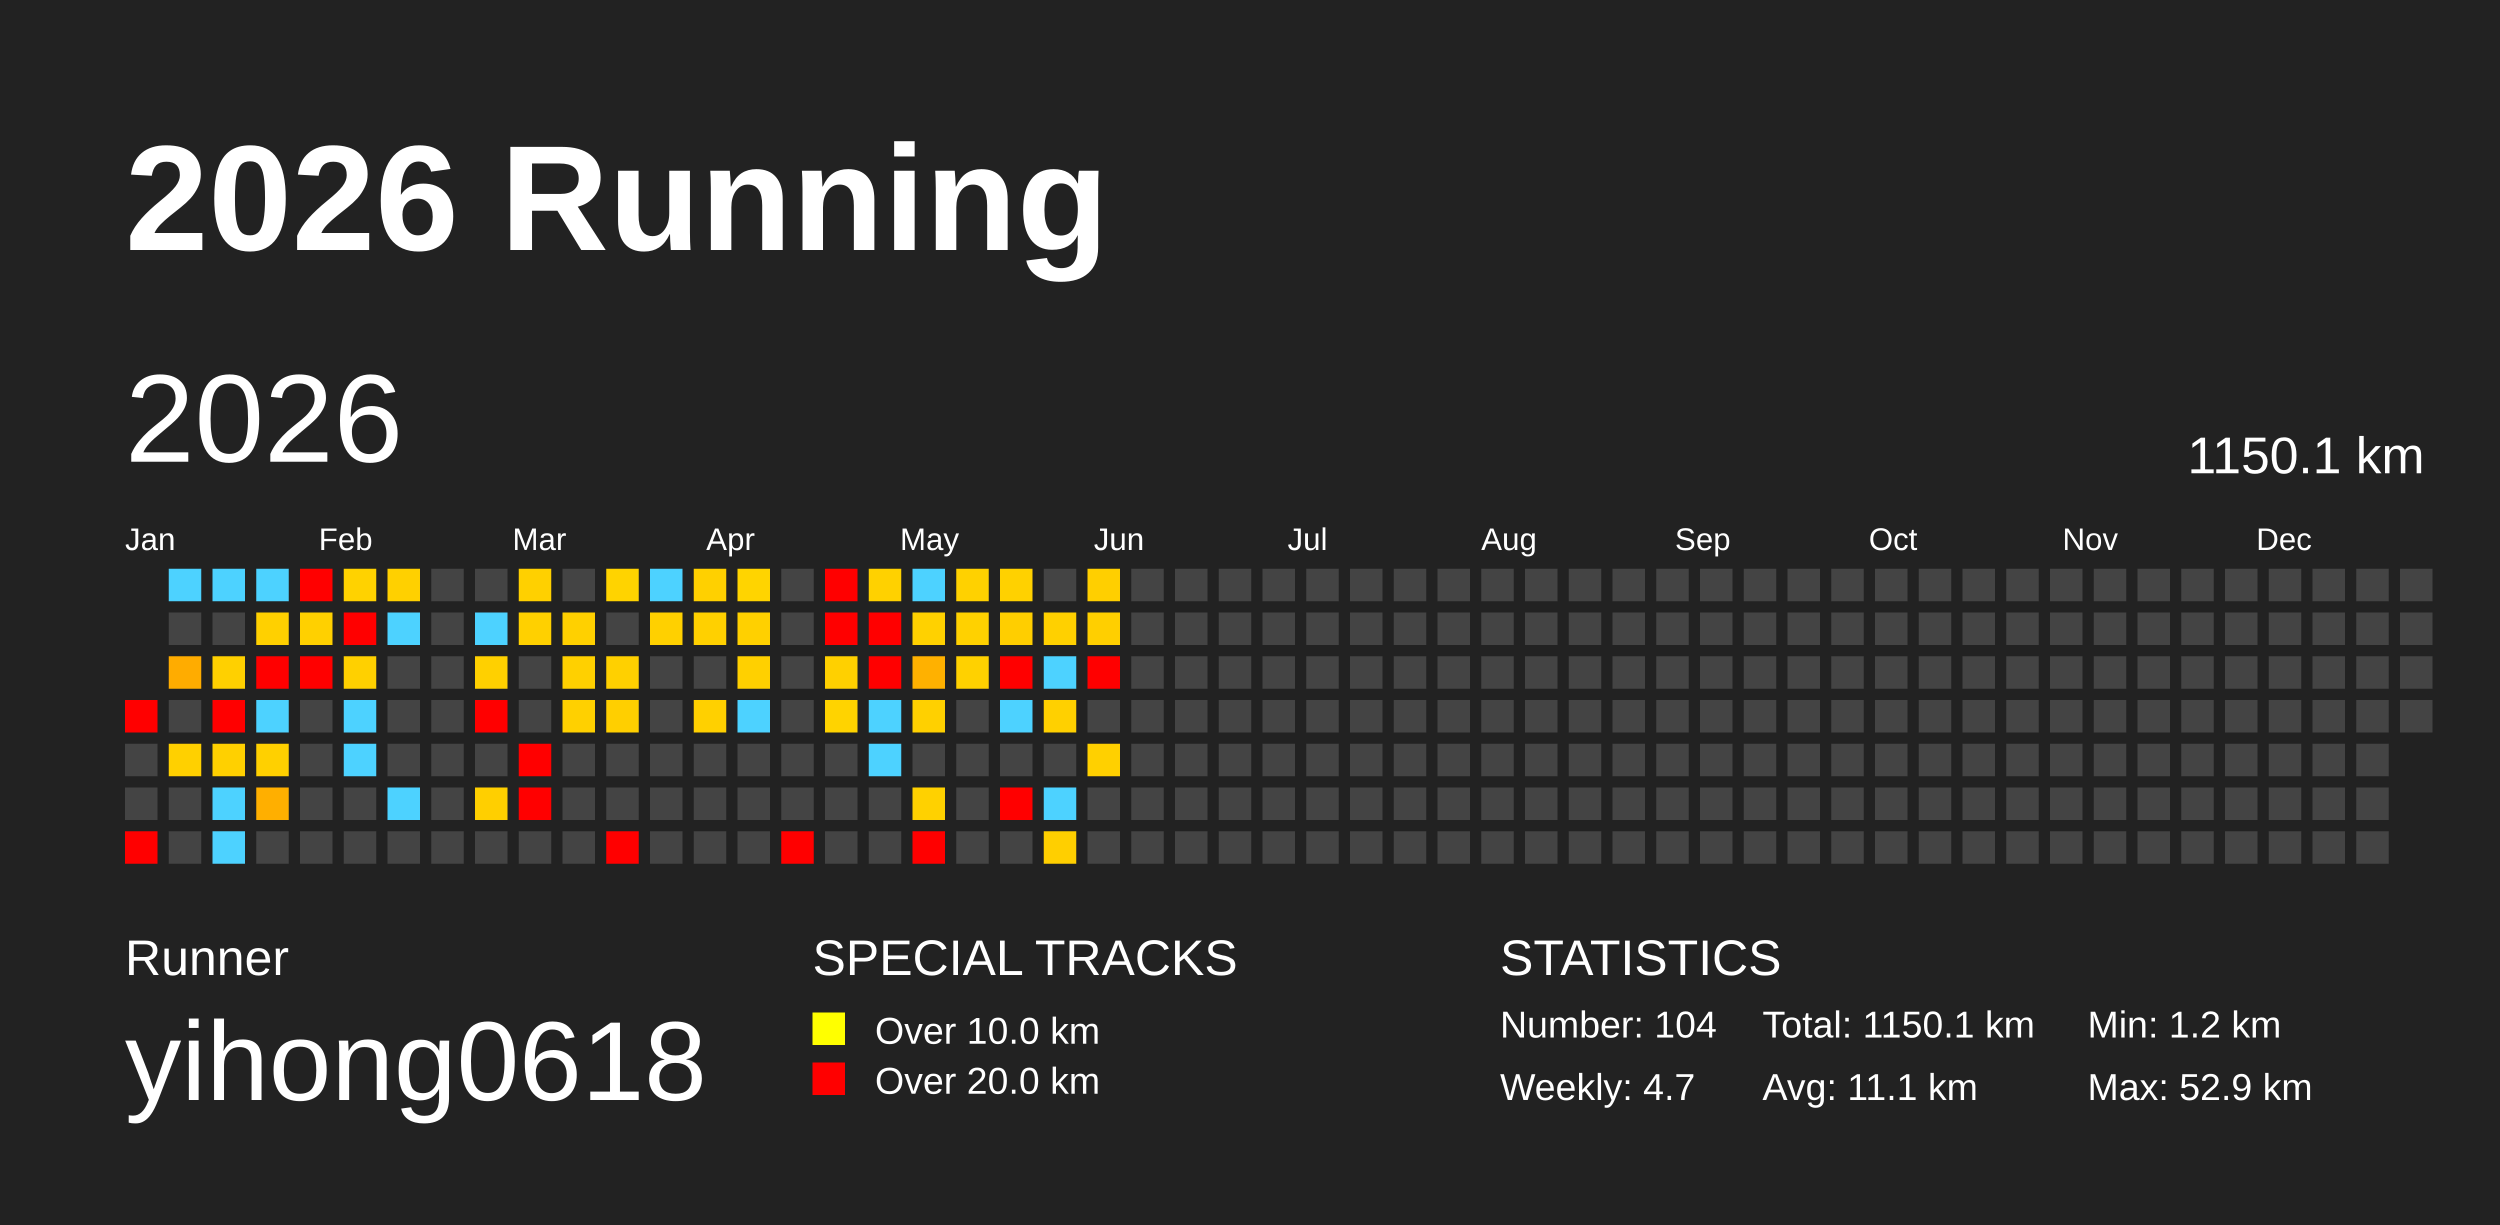
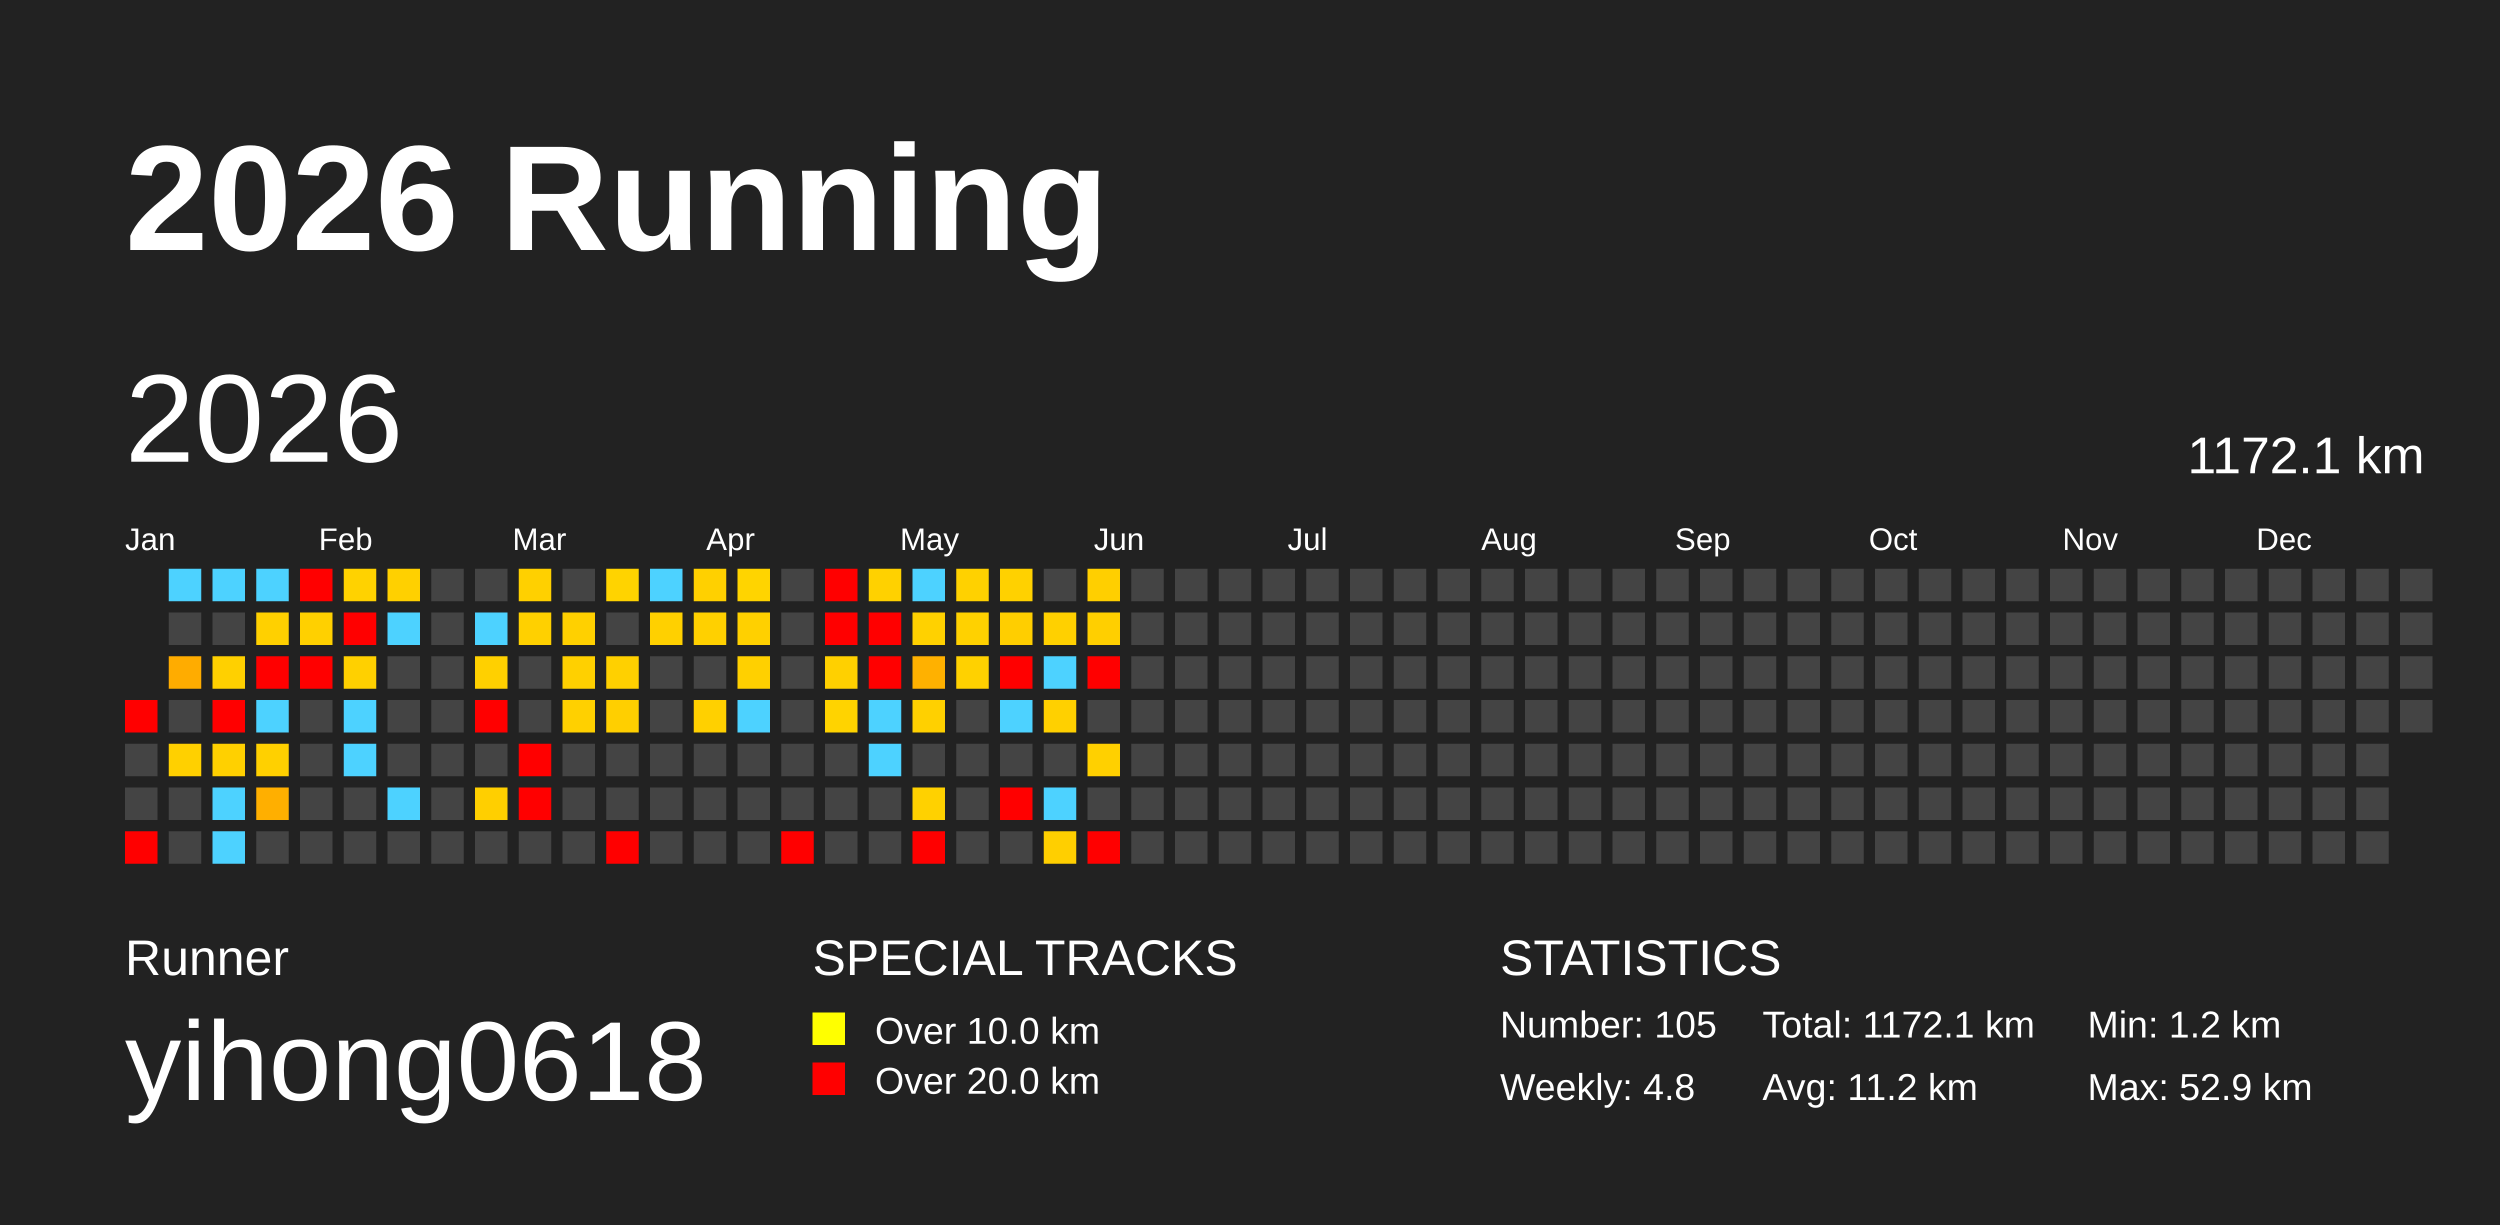
<svg xmlns="http://www.w3.org/2000/svg" baseProfile="full" height="98mm" version="1.1" viewBox="0,0,200,98" width="200mm">
  <defs />
  <rect fill="#222222" height="98" width="200" x="0" y="0" />
  <text fill="#FFFFFF" style="font-size:12px; font-family:Arial; font-weight:bold;" x="10" y="20">2026 Running</text>
  <text fill="#FFFFFF" style="font-size:4px; font-family:Arial" x="10" y="78">Runner</text>
  <text fill="#FFFFFF" style="font-size:9px; font-family:Arial" x="10" y="88">yihong0618</text>
  <text fill="#FFFFFF" style="font-size:4px; font-family:Arial" x="65" y="78">SPECIAL TRACKS</text>
  <rect fill="yellow" height="2.6" width="2.6" x="65" y="81" />
  <text fill="#FFFFFF" style="font-size:3px; font-family:Arial" x="70" y="83.5">Over 10.0 km</text>
  <rect fill="red" height="2.6" width="2.6" x="65" y="85" />
  <text fill="#FFFFFF" style="font-size:3px; font-family:Arial" x="70" y="87.5">Over 20.0 km</text>
  <text fill="#FFFFFF" style="font-size:4px; font-family:Arial" x="120" y="78">STATISTICS</text>
-   <text fill="#FFFFFF" style="font-size:3px; font-family:Arial" x="120" y="83">Number: 104</text>
-   <text fill="#FFFFFF" style="font-size:3px; font-family:Arial" x="120" y="88">Weekly: 4.7</text>
-   <text fill="#FFFFFF" style="font-size:3px; font-family:Arial" x="141" y="83">Total: 1150.1 km</text>
-   <text fill="#FFFFFF" style="font-size:3px; font-family:Arial" x="141" y="88">Avg: 11.1 km</text>
+   <text fill="#FFFFFF" style="font-size:3px; font-family:Arial" x="120" y="83">Number: 105</text>
+   <text fill="#FFFFFF" style="font-size:3px; font-family:Arial" x="120" y="88">Weekly: 4.8</text>
+   <text fill="#FFFFFF" style="font-size:3px; font-family:Arial" x="141" y="83">Total: 1172.1 km</text>
+   <text fill="#FFFFFF" style="font-size:3px; font-family:Arial" x="141" y="88">Avg: 11.2 km</text>
  <text fill="#FFFFFF" style="font-size:3px; font-family:Arial" x="167" y="83">Min: 1.2 km</text>
  <text fill="#FFFFFF" style="font-size:3px; font-family:Arial" x="167" y="88">Max: 52.9 km</text>
  <text dominant-baseline="hanging" fill="#FFFFFF" style="font-size:10.0px; font-family:Arial;" x="10" y="30">2026</text>
-   <text dominant-baseline="hanging" fill="#FFFFFF" style="font-size:4.125px; font-family:Arial;" x="175" y="35">1150.1 km</text>
+   <text dominant-baseline="hanging" fill="#FFFFFF" style="font-size:4.125px; font-family:Arial;" x="175" y="35">1172.1 km</text>
  <text fill="#FFFFFF" style="font-size:2.5px; font-family:Arial" x="10.0" y="44">Jan</text>
  <text fill="#FFFFFF" style="font-size:2.5px; font-family:Arial" x="25.5" y="44">Feb</text>
  <text fill="#FFFFFF" style="font-size:2.5px; font-family:Arial" x="41.0" y="44">Mar</text>
  <text fill="#FFFFFF" style="font-size:2.5px; font-family:Arial" x="56.5" y="44">Apr</text>
  <text fill="#FFFFFF" style="font-size:2.5px; font-family:Arial" x="72.0" y="44">May</text>
  <text fill="#FFFFFF" style="font-size:2.5px; font-family:Arial" x="87.5" y="44">Jun</text>
  <text fill="#FFFFFF" style="font-size:2.5px; font-family:Arial" x="103.0" y="44">Jul</text>
  <text fill="#FFFFFF" style="font-size:2.5px; font-family:Arial" x="118.5" y="44">Aug</text>
  <text fill="#FFFFFF" style="font-size:2.5px; font-family:Arial" x="134.0" y="44">Sep</text>
  <text fill="#FFFFFF" style="font-size:2.5px; font-family:Arial" x="149.5" y="44">Oct</text>
  <text fill="#FFFFFF" style="font-size:2.5px; font-family:Arial" x="165.0" y="44">Nov</text>
  <text fill="#FFFFFF" style="font-size:2.5px; font-family:Arial" x="180.5" y="44">Dec</text>
  <rect fill="red" height="2.6" width="2.6" x="10.0" y="56.0" />
  <rect fill="#444444" height="2.6" width="2.6" x="10.0" y="59.5" />
  <rect fill="#444444" height="2.6" width="2.6" x="10.0" y="63.0" />
  <rect fill="red" height="2.6" width="2.6" x="10.0" y="66.5" />
  <rect fill="#4dd2ff" height="2.6" width="2.6" x="13.5" y="45.5" />
  <rect fill="#444444" height="2.6" width="2.6" x="13.5" y="49.0" />
  <rect fill="#ffac00" height="2.6" width="2.6" x="13.5" y="52.5" />
  <rect fill="#444444" height="2.6" width="2.6" x="13.5" y="56.0" />
  <rect fill="#ffd000" height="2.6" width="2.6" x="13.5" y="59.5" />
  <rect fill="#444444" height="2.6" width="2.6" x="13.5" y="63.0" />
  <rect fill="#444444" height="2.6" width="2.6" x="13.5" y="66.5" />
  <rect fill="#4dd2ff" height="2.6" width="2.6" x="17.0" y="45.5" />
  <rect fill="#444444" height="2.6" width="2.6" x="17.0" y="49.0" />
  <rect fill="#ffd000" height="2.6" width="2.6" x="17.0" y="52.5" />
  <rect fill="red" height="2.6" width="2.6" x="17.0" y="56.0" />
  <rect fill="#ffd000" height="2.6" width="2.6" x="17.0" y="59.5" />
  <rect fill="#4dd2ff" height="2.6" width="2.6" x="17.0" y="63.0" />
  <rect fill="#4dd2ff" height="2.6" width="2.6" x="17.0" y="66.5" />
  <rect fill="#4dd2ff" height="2.6" width="2.6" x="20.5" y="45.5" />
  <rect fill="#ffd000" height="2.6" width="2.6" x="20.5" y="49.0" />
  <rect fill="red" height="2.6" width="2.6" x="20.5" y="52.5" />
  <rect fill="#4dd2ff" height="2.6" width="2.6" x="20.5" y="56.0" />
  <rect fill="#ffd000" height="2.6" width="2.6" x="20.5" y="59.5" />
  <rect fill="#ffaf00" height="2.6" width="2.6" x="20.5" y="63.0" />
  <rect fill="#444444" height="2.6" width="2.6" x="20.5" y="66.5" />
  <rect fill="red" height="2.6" width="2.6" x="24.0" y="45.5" />
  <rect fill="#ffd000" height="2.6" width="2.6" x="24.0" y="49.0" />
  <rect fill="red" height="2.6" width="2.6" x="24.0" y="52.5" />
  <rect fill="#444444" height="2.6" width="2.6" x="24.0" y="56.0" />
  <rect fill="#444444" height="2.6" width="2.6" x="24.0" y="59.5" />
  <rect fill="#444444" height="2.6" width="2.6" x="24.0" y="63.0" />
  <rect fill="#444444" height="2.6" width="2.6" x="24.0" y="66.5" />
  <rect fill="#ffd200" height="2.6" width="2.6" x="27.5" y="45.5" />
  <rect fill="red" height="2.6" width="2.6" x="27.5" y="49.0" />
  <rect fill="#ffd000" height="2.6" width="2.6" x="27.5" y="52.5" />
  <rect fill="#4dd2ff" height="2.6" width="2.6" x="27.5" y="56.0" />
  <rect fill="#4dd2ff" height="2.6" width="2.6" x="27.5" y="59.5" />
  <rect fill="#444444" height="2.6" width="2.6" x="27.5" y="63.0" />
  <rect fill="#444444" height="2.6" width="2.6" x="27.5" y="66.5" />
  <rect fill="#ffd000" height="2.6" width="2.6" x="31.0" y="45.5" />
  <rect fill="#4dd2ff" height="2.6" width="2.6" x="31.0" y="49.0" />
  <rect fill="#444444" height="2.6" width="2.6" x="31.0" y="52.5" />
  <rect fill="#444444" height="2.6" width="2.6" x="31.0" y="56.0" />
  <rect fill="#444444" height="2.6" width="2.6" x="31.0" y="59.5" />
  <rect fill="#4dd2ff" height="2.6" width="2.6" x="31.0" y="63.0" />
  <rect fill="#444444" height="2.6" width="2.6" x="31.0" y="66.5" />
  <rect fill="#444444" height="2.6" width="2.6" x="34.5" y="45.5" />
  <rect fill="#444444" height="2.6" width="2.6" x="34.5" y="49.0" />
  <rect fill="#444444" height="2.6" width="2.6" x="34.5" y="52.5" />
  <rect fill="#444444" height="2.6" width="2.6" x="34.5" y="56.0" />
  <rect fill="#444444" height="2.6" width="2.6" x="34.5" y="59.5" />
  <rect fill="#444444" height="2.6" width="2.6" x="34.5" y="63.0" />
  <rect fill="#444444" height="2.6" width="2.6" x="34.5" y="66.5" />
  <rect fill="#444444" height="2.6" width="2.6" x="38.0" y="45.5" />
  <rect fill="#4dd2ff" height="2.6" width="2.6" x="38.0" y="49.0" />
  <rect fill="#ffd000" height="2.6" width="2.6" x="38.0" y="52.5" />
  <rect fill="red" height="2.6" width="2.6" x="38.0" y="56.0" />
  <rect fill="#444444" height="2.6" width="2.6" x="38.0" y="59.5" />
  <rect fill="#ffcf00" height="2.6" width="2.6" x="38.0" y="63.0" />
  <rect fill="#444444" height="2.6" width="2.6" x="38.0" y="66.5" />
  <rect fill="#ffd000" height="2.6" width="2.6" x="41.5" y="45.5" />
  <rect fill="#ffd000" height="2.6" width="2.6" x="41.5" y="49.0" />
  <rect fill="#444444" height="2.6" width="2.6" x="41.5" y="52.5" />
  <rect fill="#444444" height="2.6" width="2.6" x="41.5" y="56.0" />
  <rect fill="red" height="2.6" width="2.6" x="41.5" y="59.5" />
  <rect fill="red" height="2.6" width="2.6" x="41.5" y="63.0" />
  <rect fill="#444444" height="2.6" width="2.6" x="41.5" y="66.5" />
  <rect fill="#444444" height="2.6" width="2.6" x="45.0" y="45.5" />
  <rect fill="#ffd000" height="2.6" width="2.6" x="45.0" y="49.0" />
  <rect fill="#ffd000" height="2.6" width="2.6" x="45.0" y="52.5" />
  <rect fill="#ffd000" height="2.6" width="2.6" x="45.0" y="56.0" />
  <rect fill="#444444" height="2.6" width="2.6" x="45.0" y="59.5" />
  <rect fill="#444444" height="2.6" width="2.6" x="45.0" y="63.0" />
  <rect fill="#444444" height="2.6" width="2.6" x="45.0" y="66.5" />
  <rect fill="#ffd300" height="2.6" width="2.6" x="48.5" y="45.5" />
  <rect fill="#444444" height="2.6" width="2.6" x="48.5" y="49.0" />
  <rect fill="#ffd000" height="2.6" width="2.6" x="48.5" y="52.5" />
  <rect fill="#ffcf00" height="2.6" width="2.6" x="48.5" y="56.0" />
  <rect fill="#444444" height="2.6" width="2.6" x="48.5" y="59.5" />
  <rect fill="#444444" height="2.6" width="2.6" x="48.5" y="63.0" />
  <rect fill="red" height="2.6" width="2.6" x="48.5" y="66.5" />
  <rect fill="#4dd2ff" height="2.6" width="2.6" x="52.0" y="45.5" />
  <rect fill="#ffd000" height="2.6" width="2.6" x="52.0" y="49.0" />
  <rect fill="#444444" height="2.6" width="2.6" x="52.0" y="52.5" />
  <rect fill="#444444" height="2.6" width="2.6" x="52.0" y="56.0" />
  <rect fill="#444444" height="2.6" width="2.6" x="52.0" y="59.5" />
  <rect fill="#444444" height="2.6" width="2.6" x="52.0" y="63.0" />
  <rect fill="#444444" height="2.6" width="2.6" x="52.0" y="66.5" />
  <rect fill="#ffd000" height="2.6" width="2.6" x="55.5" y="45.5" />
  <rect fill="#ffd000" height="2.6" width="2.6" x="55.5" y="49.0" />
  <rect fill="#444444" height="2.6" width="2.6" x="55.5" y="52.5" />
  <rect fill="#ffd000" height="2.6" width="2.6" x="55.5" y="56.0" />
  <rect fill="#444444" height="2.6" width="2.6" x="55.5" y="59.5" />
  <rect fill="#444444" height="2.6" width="2.6" x="55.5" y="63.0" />
  <rect fill="#444444" height="2.6" width="2.6" x="55.5" y="66.5" />
  <rect fill="#ffd400" height="2.6" width="2.6" x="59.0" y="45.5" />
  <rect fill="#ffd000" height="2.6" width="2.6" x="59.0" y="49.0" />
  <rect fill="#ffd000" height="2.6" width="2.6" x="59.0" y="52.5" />
  <rect fill="#4dd2ff" height="2.6" width="2.6" x="59.0" y="56.0" />
  <rect fill="#444444" height="2.6" width="2.6" x="59.0" y="59.5" />
  <rect fill="#444444" height="2.6" width="2.6" x="59.0" y="63.0" />
  <rect fill="#444444" height="2.6" width="2.6" x="59.0" y="66.5" />
  <rect fill="#444444" height="2.6" width="2.6" x="62.5" y="45.5" />
  <rect fill="#444444" height="2.6" width="2.6" x="62.5" y="49.0" />
  <rect fill="#444444" height="2.6" width="2.6" x="62.5" y="52.5" />
  <rect fill="#444444" height="2.6" width="2.6" x="62.5" y="56.0" />
  <rect fill="#444444" height="2.6" width="2.6" x="62.5" y="59.5" />
  <rect fill="#444444" height="2.6" width="2.6" x="62.5" y="63.0" />
  <rect fill="red" height="2.6" width="2.6" x="62.5" y="66.5" />
  <rect fill="red" height="2.6" width="2.6" x="66.0" y="45.5" />
  <rect fill="red" height="2.6" width="2.6" x="66.0" y="49.0" />
  <rect fill="#ffd000" height="2.6" width="2.6" x="66.0" y="52.5" />
  <rect fill="#ffd300" height="2.6" width="2.6" x="66.0" y="56.0" />
  <rect fill="#444444" height="2.6" width="2.6" x="66.0" y="59.5" />
  <rect fill="#444444" height="2.6" width="2.6" x="66.0" y="63.0" />
  <rect fill="#444444" height="2.6" width="2.6" x="66.0" y="66.5" />
  <rect fill="#ffd100" height="2.6" width="2.6" x="69.5" y="45.5" />
  <rect fill="red" height="2.6" width="2.6" x="69.5" y="49.0" />
  <rect fill="red" height="2.6" width="2.6" x="69.5" y="52.5" />
  <rect fill="#4dd2ff" height="2.6" width="2.6" x="69.5" y="56.0" />
  <rect fill="#4dd2ff" height="2.6" width="2.6" x="69.5" y="59.5" />
  <rect fill="#444444" height="2.6" width="2.6" x="69.5" y="63.0" />
  <rect fill="#444444" height="2.6" width="2.6" x="69.5" y="66.5" />
  <rect fill="#4dd2ff" height="2.6" width="2.6" x="73.0" y="45.5" />
  <rect fill="#ffd100" height="2.6" width="2.6" x="73.0" y="49.0" />
  <rect fill="#ffb100" height="2.6" width="2.6" x="73.0" y="52.5" />
  <rect fill="#ffd000" height="2.6" width="2.6" x="73.0" y="56.0" />
  <rect fill="#444444" height="2.6" width="2.6" x="73.0" y="59.5" />
  <rect fill="#ffd100" height="2.6" width="2.6" x="73.0" y="63.0" />
  <rect fill="red" height="2.6" width="2.6" x="73.0" y="66.5" />
  <rect fill="#ffd100" height="2.6" width="2.6" x="76.5" y="45.5" />
  <rect fill="#ffd100" height="2.6" width="2.6" x="76.5" y="49.0" />
  <rect fill="#ffd100" height="2.6" width="2.6" x="76.5" y="52.5" />
  <rect fill="#444444" height="2.6" width="2.6" x="76.5" y="56.0" />
  <rect fill="#444444" height="2.6" width="2.6" x="76.5" y="59.5" />
  <rect fill="#444444" height="2.6" width="2.6" x="76.5" y="63.0" />
  <rect fill="#444444" height="2.6" width="2.6" x="76.5" y="66.5" />
  <rect fill="#ffd100" height="2.6" width="2.6" x="80.0" y="45.5" />
  <rect fill="#ffce00" height="2.6" width="2.6" x="80.0" y="49.0" />
  <rect fill="red" height="2.6" width="2.6" x="80.0" y="52.5" />
  <rect fill="#4dd2ff" height="2.6" width="2.6" x="80.0" y="56.0" />
  <rect fill="#444444" height="2.6" width="2.6" x="80.0" y="59.5" />
  <rect fill="red" height="2.6" width="2.6" x="80.0" y="63.0" />
  <rect fill="#444444" height="2.6" width="2.6" x="80.0" y="66.5" />
  <rect fill="#444444" height="2.6" width="2.6" x="83.5" y="45.5" />
  <rect fill="#ffd000" height="2.6" width="2.6" x="83.5" y="49.0" />
  <rect fill="#4dd2ff" height="2.6" width="2.6" x="83.5" y="52.5" />
  <rect fill="#ffd000" height="2.6" width="2.6" x="83.5" y="56.0" />
  <rect fill="#444444" height="2.6" width="2.6" x="83.5" y="59.5" />
  <rect fill="#4dd2ff" height="2.6" width="2.6" x="83.5" y="63.0" />
  <rect fill="#ffcf00" height="2.6" width="2.6" x="83.5" y="66.5" />
  <rect fill="#ffcf00" height="2.6" width="2.6" x="87.0" y="45.5" />
  <rect fill="#ffcf00" height="2.6" width="2.6" x="87.0" y="49.0" />
  <rect fill="red" height="2.6" width="2.6" x="87.0" y="52.5" />
  <rect fill="#444444" height="2.6" width="2.6" x="87.0" y="56.0" />
  <rect fill="#ffd000" height="2.6" width="2.6" x="87.0" y="59.5" />
  <rect fill="#444444" height="2.6" width="2.6" x="87.0" y="63.0" />
-   <rect fill="#444444" height="2.6" width="2.6" x="87.0" y="66.5" />
+   <rect fill="red" height="2.6" width="2.6" x="87.0" y="66.5" />
  <rect fill="#444444" height="2.6" width="2.6" x="90.5" y="45.5" />
  <rect fill="#444444" height="2.6" width="2.6" x="90.5" y="49.0" />
  <rect fill="#444444" height="2.6" width="2.6" x="90.5" y="52.5" />
  <rect fill="#444444" height="2.6" width="2.6" x="90.5" y="56.0" />
  <rect fill="#444444" height="2.6" width="2.6" x="90.5" y="59.5" />
  <rect fill="#444444" height="2.6" width="2.6" x="90.5" y="63.0" />
  <rect fill="#444444" height="2.6" width="2.6" x="90.5" y="66.5" />
  <rect fill="#444444" height="2.6" width="2.6" x="94.0" y="45.5" />
  <rect fill="#444444" height="2.6" width="2.6" x="94.0" y="49.0" />
  <rect fill="#444444" height="2.6" width="2.6" x="94.0" y="52.5" />
  <rect fill="#444444" height="2.6" width="2.6" x="94.0" y="56.0" />
  <rect fill="#444444" height="2.6" width="2.6" x="94.0" y="59.5" />
  <rect fill="#444444" height="2.6" width="2.6" x="94.0" y="63.0" />
  <rect fill="#444444" height="2.6" width="2.6" x="94.0" y="66.5" />
  <rect fill="#444444" height="2.6" width="2.6" x="97.5" y="45.5" />
  <rect fill="#444444" height="2.6" width="2.6" x="97.5" y="49.0" />
  <rect fill="#444444" height="2.6" width="2.6" x="97.5" y="52.5" />
  <rect fill="#444444" height="2.6" width="2.6" x="97.5" y="56.0" />
  <rect fill="#444444" height="2.6" width="2.6" x="97.5" y="59.5" />
  <rect fill="#444444" height="2.6" width="2.6" x="97.5" y="63.0" />
  <rect fill="#444444" height="2.6" width="2.6" x="97.5" y="66.5" />
  <rect fill="#444444" height="2.6" width="2.6" x="101.0" y="45.5" />
  <rect fill="#444444" height="2.6" width="2.6" x="101.0" y="49.0" />
  <rect fill="#444444" height="2.6" width="2.6" x="101.0" y="52.5" />
  <rect fill="#444444" height="2.6" width="2.6" x="101.0" y="56.0" />
  <rect fill="#444444" height="2.6" width="2.6" x="101.0" y="59.5" />
  <rect fill="#444444" height="2.6" width="2.6" x="101.0" y="63.0" />
  <rect fill="#444444" height="2.6" width="2.6" x="101.0" y="66.5" />
  <rect fill="#444444" height="2.6" width="2.6" x="104.5" y="45.5" />
  <rect fill="#444444" height="2.6" width="2.6" x="104.5" y="49.0" />
  <rect fill="#444444" height="2.6" width="2.6" x="104.5" y="52.5" />
  <rect fill="#444444" height="2.6" width="2.6" x="104.5" y="56.0" />
  <rect fill="#444444" height="2.6" width="2.6" x="104.5" y="59.5" />
  <rect fill="#444444" height="2.6" width="2.6" x="104.5" y="63.0" />
  <rect fill="#444444" height="2.6" width="2.6" x="104.5" y="66.5" />
  <rect fill="#444444" height="2.6" width="2.6" x="108.0" y="45.5" />
  <rect fill="#444444" height="2.6" width="2.6" x="108.0" y="49.0" />
  <rect fill="#444444" height="2.6" width="2.6" x="108.0" y="52.5" />
  <rect fill="#444444" height="2.6" width="2.6" x="108.0" y="56.0" />
  <rect fill="#444444" height="2.6" width="2.6" x="108.0" y="59.5" />
  <rect fill="#444444" height="2.6" width="2.6" x="108.0" y="63.0" />
  <rect fill="#444444" height="2.6" width="2.6" x="108.0" y="66.5" />
  <rect fill="#444444" height="2.6" width="2.6" x="111.5" y="45.5" />
  <rect fill="#444444" height="2.6" width="2.6" x="111.5" y="49.0" />
  <rect fill="#444444" height="2.6" width="2.6" x="111.5" y="52.5" />
  <rect fill="#444444" height="2.6" width="2.6" x="111.5" y="56.0" />
  <rect fill="#444444" height="2.6" width="2.6" x="111.5" y="59.5" />
  <rect fill="#444444" height="2.6" width="2.6" x="111.5" y="63.0" />
  <rect fill="#444444" height="2.6" width="2.6" x="111.5" y="66.5" />
  <rect fill="#444444" height="2.6" width="2.6" x="115.0" y="45.5" />
  <rect fill="#444444" height="2.6" width="2.6" x="115.0" y="49.0" />
  <rect fill="#444444" height="2.6" width="2.6" x="115.0" y="52.5" />
  <rect fill="#444444" height="2.6" width="2.6" x="115.0" y="56.0" />
  <rect fill="#444444" height="2.6" width="2.6" x="115.0" y="59.5" />
  <rect fill="#444444" height="2.6" width="2.6" x="115.0" y="63.0" />
  <rect fill="#444444" height="2.6" width="2.6" x="115.0" y="66.5" />
  <rect fill="#444444" height="2.6" width="2.6" x="118.5" y="45.5" />
  <rect fill="#444444" height="2.6" width="2.6" x="118.5" y="49.0" />
  <rect fill="#444444" height="2.6" width="2.6" x="118.5" y="52.5" />
  <rect fill="#444444" height="2.6" width="2.6" x="118.5" y="56.0" />
  <rect fill="#444444" height="2.6" width="2.6" x="118.5" y="59.5" />
  <rect fill="#444444" height="2.6" width="2.6" x="118.5" y="63.0" />
  <rect fill="#444444" height="2.6" width="2.6" x="118.5" y="66.5" />
  <rect fill="#444444" height="2.6" width="2.6" x="122.0" y="45.5" />
  <rect fill="#444444" height="2.6" width="2.6" x="122.0" y="49.0" />
  <rect fill="#444444" height="2.6" width="2.6" x="122.0" y="52.5" />
  <rect fill="#444444" height="2.6" width="2.6" x="122.0" y="56.0" />
  <rect fill="#444444" height="2.6" width="2.6" x="122.0" y="59.5" />
  <rect fill="#444444" height="2.6" width="2.6" x="122.0" y="63.0" />
  <rect fill="#444444" height="2.6" width="2.6" x="122.0" y="66.5" />
  <rect fill="#444444" height="2.6" width="2.6" x="125.5" y="45.5" />
  <rect fill="#444444" height="2.6" width="2.6" x="125.5" y="49.0" />
  <rect fill="#444444" height="2.6" width="2.6" x="125.5" y="52.5" />
  <rect fill="#444444" height="2.6" width="2.6" x="125.5" y="56.0" />
  <rect fill="#444444" height="2.6" width="2.6" x="125.5" y="59.5" />
  <rect fill="#444444" height="2.6" width="2.6" x="125.5" y="63.0" />
  <rect fill="#444444" height="2.6" width="2.6" x="125.5" y="66.5" />
  <rect fill="#444444" height="2.6" width="2.6" x="129.0" y="45.5" />
  <rect fill="#444444" height="2.6" width="2.6" x="129.0" y="49.0" />
  <rect fill="#444444" height="2.6" width="2.6" x="129.0" y="52.5" />
  <rect fill="#444444" height="2.6" width="2.6" x="129.0" y="56.0" />
  <rect fill="#444444" height="2.6" width="2.6" x="129.0" y="59.5" />
  <rect fill="#444444" height="2.6" width="2.6" x="129.0" y="63.0" />
  <rect fill="#444444" height="2.6" width="2.6" x="129.0" y="66.5" />
  <rect fill="#444444" height="2.6" width="2.6" x="132.5" y="45.5" />
  <rect fill="#444444" height="2.6" width="2.6" x="132.5" y="49.0" />
  <rect fill="#444444" height="2.6" width="2.6" x="132.5" y="52.5" />
  <rect fill="#444444" height="2.6" width="2.6" x="132.5" y="56.0" />
  <rect fill="#444444" height="2.6" width="2.6" x="132.5" y="59.5" />
  <rect fill="#444444" height="2.6" width="2.6" x="132.5" y="63.0" />
  <rect fill="#444444" height="2.6" width="2.6" x="132.5" y="66.5" />
  <rect fill="#444444" height="2.6" width="2.6" x="136.0" y="45.5" />
  <rect fill="#444444" height="2.6" width="2.6" x="136.0" y="49.0" />
  <rect fill="#444444" height="2.6" width="2.6" x="136.0" y="52.5" />
  <rect fill="#444444" height="2.6" width="2.6" x="136.0" y="56.0" />
  <rect fill="#444444" height="2.6" width="2.6" x="136.0" y="59.5" />
  <rect fill="#444444" height="2.6" width="2.6" x="136.0" y="63.0" />
  <rect fill="#444444" height="2.6" width="2.6" x="136.0" y="66.5" />
  <rect fill="#444444" height="2.6" width="2.6" x="139.5" y="45.5" />
  <rect fill="#444444" height="2.6" width="2.6" x="139.5" y="49.0" />
  <rect fill="#444444" height="2.6" width="2.6" x="139.5" y="52.5" />
  <rect fill="#444444" height="2.6" width="2.6" x="139.5" y="56.0" />
  <rect fill="#444444" height="2.6" width="2.6" x="139.5" y="59.5" />
  <rect fill="#444444" height="2.6" width="2.6" x="139.5" y="63.0" />
  <rect fill="#444444" height="2.6" width="2.6" x="139.5" y="66.5" />
  <rect fill="#444444" height="2.6" width="2.6" x="143.0" y="45.5" />
  <rect fill="#444444" height="2.6" width="2.6" x="143.0" y="49.0" />
  <rect fill="#444444" height="2.6" width="2.6" x="143.0" y="52.5" />
  <rect fill="#444444" height="2.6" width="2.6" x="143.0" y="56.0" />
  <rect fill="#444444" height="2.6" width="2.6" x="143.0" y="59.5" />
  <rect fill="#444444" height="2.6" width="2.6" x="143.0" y="63.0" />
  <rect fill="#444444" height="2.6" width="2.6" x="143.0" y="66.5" />
  <rect fill="#444444" height="2.6" width="2.6" x="146.5" y="45.5" />
  <rect fill="#444444" height="2.6" width="2.6" x="146.5" y="49.0" />
  <rect fill="#444444" height="2.6" width="2.6" x="146.5" y="52.5" />
  <rect fill="#444444" height="2.6" width="2.6" x="146.5" y="56.0" />
  <rect fill="#444444" height="2.6" width="2.6" x="146.5" y="59.5" />
  <rect fill="#444444" height="2.6" width="2.6" x="146.5" y="63.0" />
  <rect fill="#444444" height="2.6" width="2.6" x="146.5" y="66.5" />
  <rect fill="#444444" height="2.6" width="2.6" x="150.0" y="45.5" />
  <rect fill="#444444" height="2.6" width="2.6" x="150.0" y="49.0" />
  <rect fill="#444444" height="2.6" width="2.6" x="150.0" y="52.5" />
  <rect fill="#444444" height="2.6" width="2.6" x="150.0" y="56.0" />
  <rect fill="#444444" height="2.6" width="2.6" x="150.0" y="59.5" />
  <rect fill="#444444" height="2.6" width="2.6" x="150.0" y="63.0" />
  <rect fill="#444444" height="2.6" width="2.6" x="150.0" y="66.5" />
  <rect fill="#444444" height="2.6" width="2.6" x="153.5" y="45.5" />
  <rect fill="#444444" height="2.6" width="2.6" x="153.5" y="49.0" />
  <rect fill="#444444" height="2.6" width="2.6" x="153.5" y="52.5" />
  <rect fill="#444444" height="2.6" width="2.6" x="153.5" y="56.0" />
  <rect fill="#444444" height="2.6" width="2.6" x="153.5" y="59.5" />
  <rect fill="#444444" height="2.6" width="2.6" x="153.5" y="63.0" />
  <rect fill="#444444" height="2.6" width="2.6" x="153.5" y="66.5" />
  <rect fill="#444444" height="2.6" width="2.6" x="157.0" y="45.5" />
  <rect fill="#444444" height="2.6" width="2.6" x="157.0" y="49.0" />
  <rect fill="#444444" height="2.6" width="2.6" x="157.0" y="52.5" />
  <rect fill="#444444" height="2.6" width="2.6" x="157.0" y="56.0" />
  <rect fill="#444444" height="2.6" width="2.6" x="157.0" y="59.5" />
  <rect fill="#444444" height="2.6" width="2.6" x="157.0" y="63.0" />
  <rect fill="#444444" height="2.6" width="2.6" x="157.0" y="66.5" />
  <rect fill="#444444" height="2.6" width="2.6" x="160.5" y="45.5" />
  <rect fill="#444444" height="2.6" width="2.6" x="160.5" y="49.0" />
  <rect fill="#444444" height="2.6" width="2.6" x="160.5" y="52.5" />
  <rect fill="#444444" height="2.6" width="2.6" x="160.5" y="56.0" />
  <rect fill="#444444" height="2.6" width="2.6" x="160.5" y="59.5" />
  <rect fill="#444444" height="2.6" width="2.6" x="160.5" y="63.0" />
  <rect fill="#444444" height="2.6" width="2.6" x="160.5" y="66.5" />
  <rect fill="#444444" height="2.6" width="2.6" x="164.0" y="45.5" />
  <rect fill="#444444" height="2.6" width="2.6" x="164.0" y="49.0" />
  <rect fill="#444444" height="2.6" width="2.6" x="164.0" y="52.5" />
  <rect fill="#444444" height="2.6" width="2.6" x="164.0" y="56.0" />
  <rect fill="#444444" height="2.6" width="2.6" x="164.0" y="59.5" />
  <rect fill="#444444" height="2.6" width="2.6" x="164.0" y="63.0" />
  <rect fill="#444444" height="2.6" width="2.6" x="164.0" y="66.5" />
  <rect fill="#444444" height="2.6" width="2.6" x="167.5" y="45.5" />
  <rect fill="#444444" height="2.6" width="2.6" x="167.5" y="49.0" />
  <rect fill="#444444" height="2.6" width="2.6" x="167.5" y="52.5" />
  <rect fill="#444444" height="2.6" width="2.6" x="167.5" y="56.0" />
  <rect fill="#444444" height="2.6" width="2.6" x="167.5" y="59.5" />
  <rect fill="#444444" height="2.6" width="2.6" x="167.5" y="63.0" />
  <rect fill="#444444" height="2.6" width="2.6" x="167.5" y="66.5" />
  <rect fill="#444444" height="2.6" width="2.6" x="171.0" y="45.5" />
  <rect fill="#444444" height="2.6" width="2.6" x="171.0" y="49.0" />
  <rect fill="#444444" height="2.6" width="2.6" x="171.0" y="52.5" />
  <rect fill="#444444" height="2.6" width="2.6" x="171.0" y="56.0" />
  <rect fill="#444444" height="2.6" width="2.6" x="171.0" y="59.5" />
  <rect fill="#444444" height="2.6" width="2.6" x="171.0" y="63.0" />
  <rect fill="#444444" height="2.6" width="2.6" x="171.0" y="66.5" />
  <rect fill="#444444" height="2.6" width="2.6" x="174.5" y="45.5" />
  <rect fill="#444444" height="2.6" width="2.6" x="174.5" y="49.0" />
  <rect fill="#444444" height="2.6" width="2.6" x="174.5" y="52.5" />
  <rect fill="#444444" height="2.6" width="2.6" x="174.5" y="56.0" />
  <rect fill="#444444" height="2.6" width="2.6" x="174.5" y="59.5" />
  <rect fill="#444444" height="2.6" width="2.6" x="174.5" y="63.0" />
  <rect fill="#444444" height="2.6" width="2.6" x="174.5" y="66.5" />
  <rect fill="#444444" height="2.6" width="2.6" x="178.0" y="45.5" />
  <rect fill="#444444" height="2.6" width="2.6" x="178.0" y="49.0" />
  <rect fill="#444444" height="2.6" width="2.6" x="178.0" y="52.5" />
  <rect fill="#444444" height="2.6" width="2.6" x="178.0" y="56.0" />
  <rect fill="#444444" height="2.6" width="2.6" x="178.0" y="59.5" />
  <rect fill="#444444" height="2.6" width="2.6" x="178.0" y="63.0" />
  <rect fill="#444444" height="2.6" width="2.6" x="178.0" y="66.5" />
  <rect fill="#444444" height="2.6" width="2.6" x="181.5" y="45.5" />
  <rect fill="#444444" height="2.6" width="2.6" x="181.5" y="49.0" />
  <rect fill="#444444" height="2.6" width="2.6" x="181.5" y="52.5" />
  <rect fill="#444444" height="2.6" width="2.6" x="181.5" y="56.0" />
  <rect fill="#444444" height="2.6" width="2.6" x="181.5" y="59.5" />
  <rect fill="#444444" height="2.6" width="2.6" x="181.5" y="63.0" />
  <rect fill="#444444" height="2.6" width="2.6" x="181.5" y="66.5" />
  <rect fill="#444444" height="2.6" width="2.6" x="185.0" y="45.5" />
  <rect fill="#444444" height="2.6" width="2.6" x="185.0" y="49.0" />
  <rect fill="#444444" height="2.6" width="2.6" x="185.0" y="52.5" />
  <rect fill="#444444" height="2.6" width="2.6" x="185.0" y="56.0" />
  <rect fill="#444444" height="2.6" width="2.6" x="185.0" y="59.5" />
  <rect fill="#444444" height="2.6" width="2.6" x="185.0" y="63.0" />
  <rect fill="#444444" height="2.6" width="2.6" x="185.0" y="66.5" />
  <rect fill="#444444" height="2.6" width="2.6" x="188.5" y="45.5" />
  <rect fill="#444444" height="2.6" width="2.6" x="188.5" y="49.0" />
  <rect fill="#444444" height="2.6" width="2.6" x="188.5" y="52.5" />
  <rect fill="#444444" height="2.6" width="2.6" x="188.5" y="56.0" />
  <rect fill="#444444" height="2.6" width="2.6" x="188.5" y="59.5" />
  <rect fill="#444444" height="2.6" width="2.6" x="188.5" y="63.0" />
  <rect fill="#444444" height="2.6" width="2.6" x="188.5" y="66.5" />
  <rect fill="#444444" height="2.6" width="2.6" x="192.0" y="45.5" />
  <rect fill="#444444" height="2.6" width="2.6" x="192.0" y="49.0" />
  <rect fill="#444444" height="2.6" width="2.6" x="192.0" y="52.5" />
  <rect fill="#444444" height="2.6" width="2.6" x="192.0" y="56.0" />
</svg>
